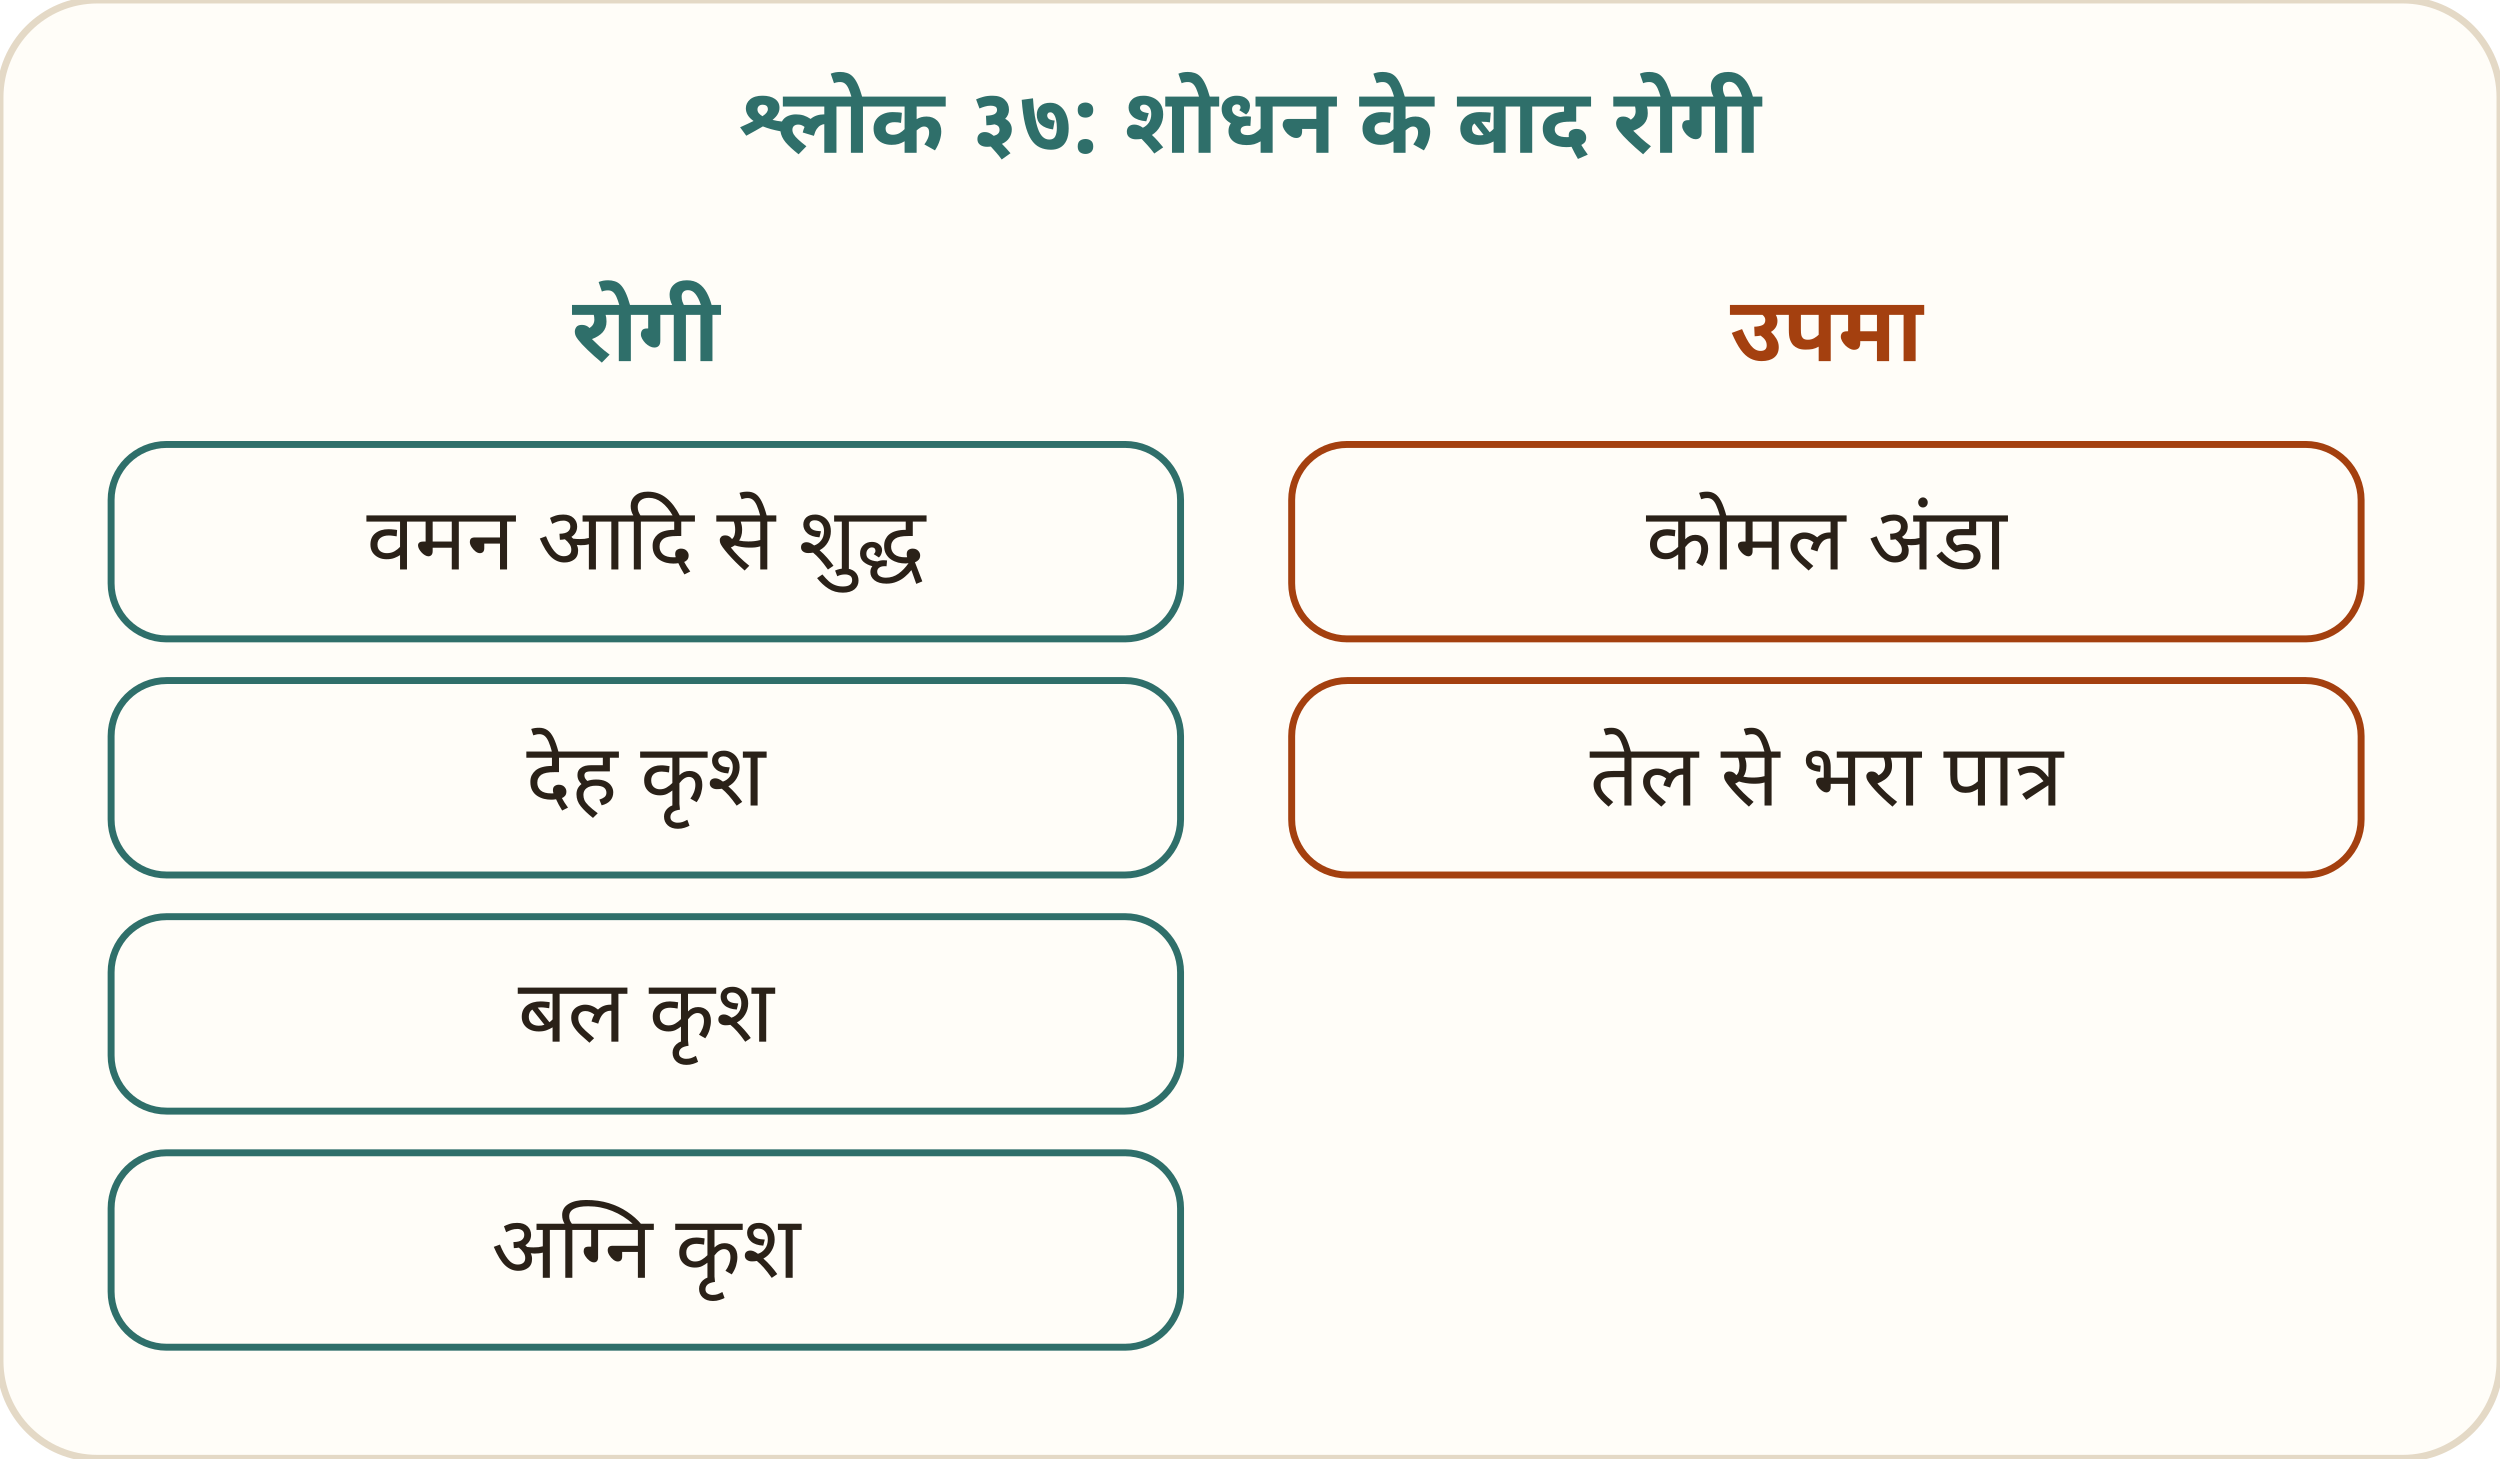
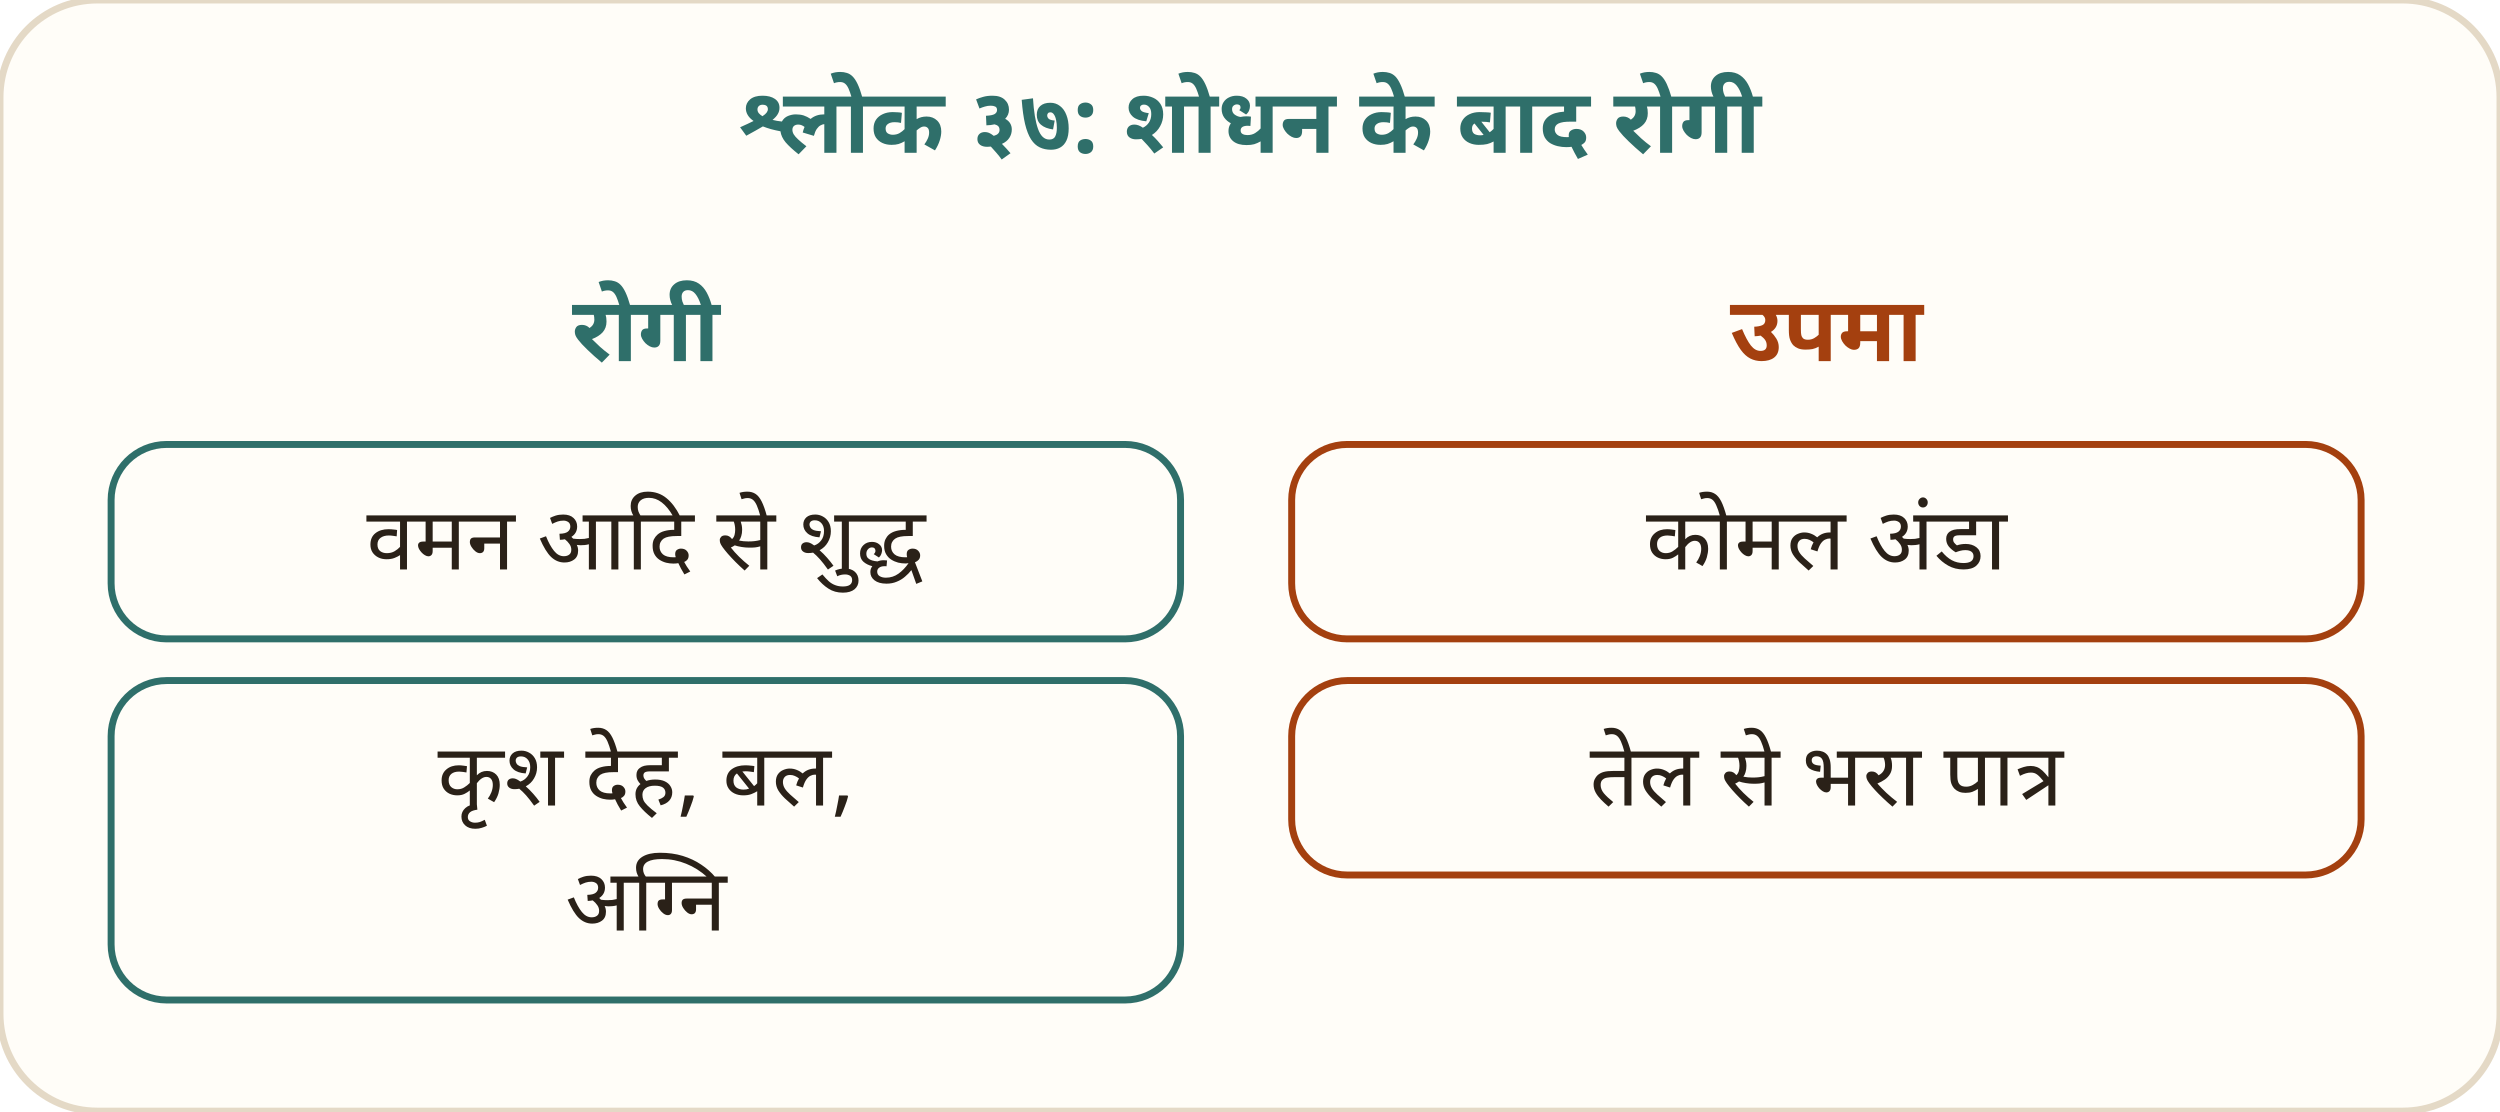
- <svg xmlns="http://www.w3.org/2000/svg" viewBox="0 0 360 210" role="img">
-   <rect width="360" height="210" rx="14" fill="#fffdf8" stroke="#e4d9c6" />
+ <svg xmlns="http://www.w3.org/2000/svg" viewBox="0 0 360 160" role="img">
+   <rect width="360" height="160" rx="14" fill="#fffdf8" stroke="#e4d9c6" />
  <text x="180" y="22" font-family="'Noto Sans Devanagari','Mukta','Nirmala UI','Mangal',sans-serif" font-size="13" font-weight="700" fill="#2f6f6a" text-anchor="middle">श्लोक ३७: शोधन के बाद रोगी</text>
  <text x="93" y="52" font-family="'Noto Sans Devanagari','Mukta','Nirmala UI','Mangal',sans-serif" font-size="13" font-weight="700" fill="#2f6f6a" text-anchor="middle">रोगी</text>
  <rect x="16" y="64" width="154" height="28" rx="8" fill="#fffdf8" stroke="#2f6f6a" />
  <text x="93.0" y="82.0" font-family="'Noto Sans Devanagari','Mukta','Nirmala UI','Mangal',sans-serif" font-size="12.5" font-weight="500" fill="#2a2118" text-anchor="middle">वमन आदि से शुद्ध</text>
-   <rect x="16" y="98" width="154" height="28" rx="8" fill="#fffdf8" stroke="#2f6f6a" />
-   <text x="93.0" y="116.0" font-family="'Noto Sans Devanagari','Mukta','Nirmala UI','Mangal',sans-serif" font-size="12.5" font-weight="500" fill="#2a2118" text-anchor="middle">देह कृश</text>
-   <rect x="16" y="132" width="154" height="28" rx="8" fill="#fffdf8" stroke="#2f6f6a" />
-   <text x="93.0" y="150.0" font-family="'Noto Sans Devanagari','Mukta','Nirmala UI','Mangal',sans-serif" font-size="12.5" font-weight="500" fill="#2a2118" text-anchor="middle">बल कृश</text>
-   <rect x="16" y="166" width="154" height="28" rx="8" fill="#fffdf8" stroke="#2f6f6a" />
-   <text x="93.0" y="184.0" font-family="'Noto Sans Devanagari','Mukta','Nirmala UI','Mangal',sans-serif" font-size="12.5" font-weight="500" fill="#2a2118" text-anchor="middle">अग्नि कृश</text>
+   <rect x="16" y="98" width="154" height="46" rx="8" fill="#fffdf8" stroke="#2f6f6a" />
+   <text x="93.0" y="116.0" font-family="'Noto Sans Devanagari','Mukta','Nirmala UI','Mangal',sans-serif" font-size="12.5" font-weight="500" fill="#2a2118" text-anchor="middle">कृश देह, बल,</text>
+   <text x="93.0" y="134.0" font-family="'Noto Sans Devanagari','Mukta','Nirmala UI','Mangal',sans-serif" font-size="12.5" font-weight="500" fill="#2a2118" text-anchor="middle">अग्नि</text>
  <text x="263" y="52" font-family="'Noto Sans Devanagari','Mukta','Nirmala UI','Mangal',sans-serif" font-size="13" font-weight="700" fill="#a4400f" text-anchor="middle">उपमा</text>
  <rect x="186" y="64" width="154" height="28" rx="8" fill="#fffdf8" stroke="#a4400f" />
  <text x="263.0" y="82.0" font-family="'Noto Sans Devanagari','Mukta','Nirmala UI','Mangal',sans-serif" font-size="12.5" font-weight="500" fill="#2a2118" text-anchor="middle">कोमल अंडा</text>
  <rect x="186" y="98" width="154" height="28" rx="8" fill="#fffdf8" stroke="#a4400f" />
  <text x="263.0" y="116.0" font-family="'Noto Sans Devanagari','Mukta','Nirmala UI','Mangal',sans-serif" font-size="12.5" font-weight="500" fill="#2a2118" text-anchor="middle">तेल से भरा पात्र</text>
</svg>
